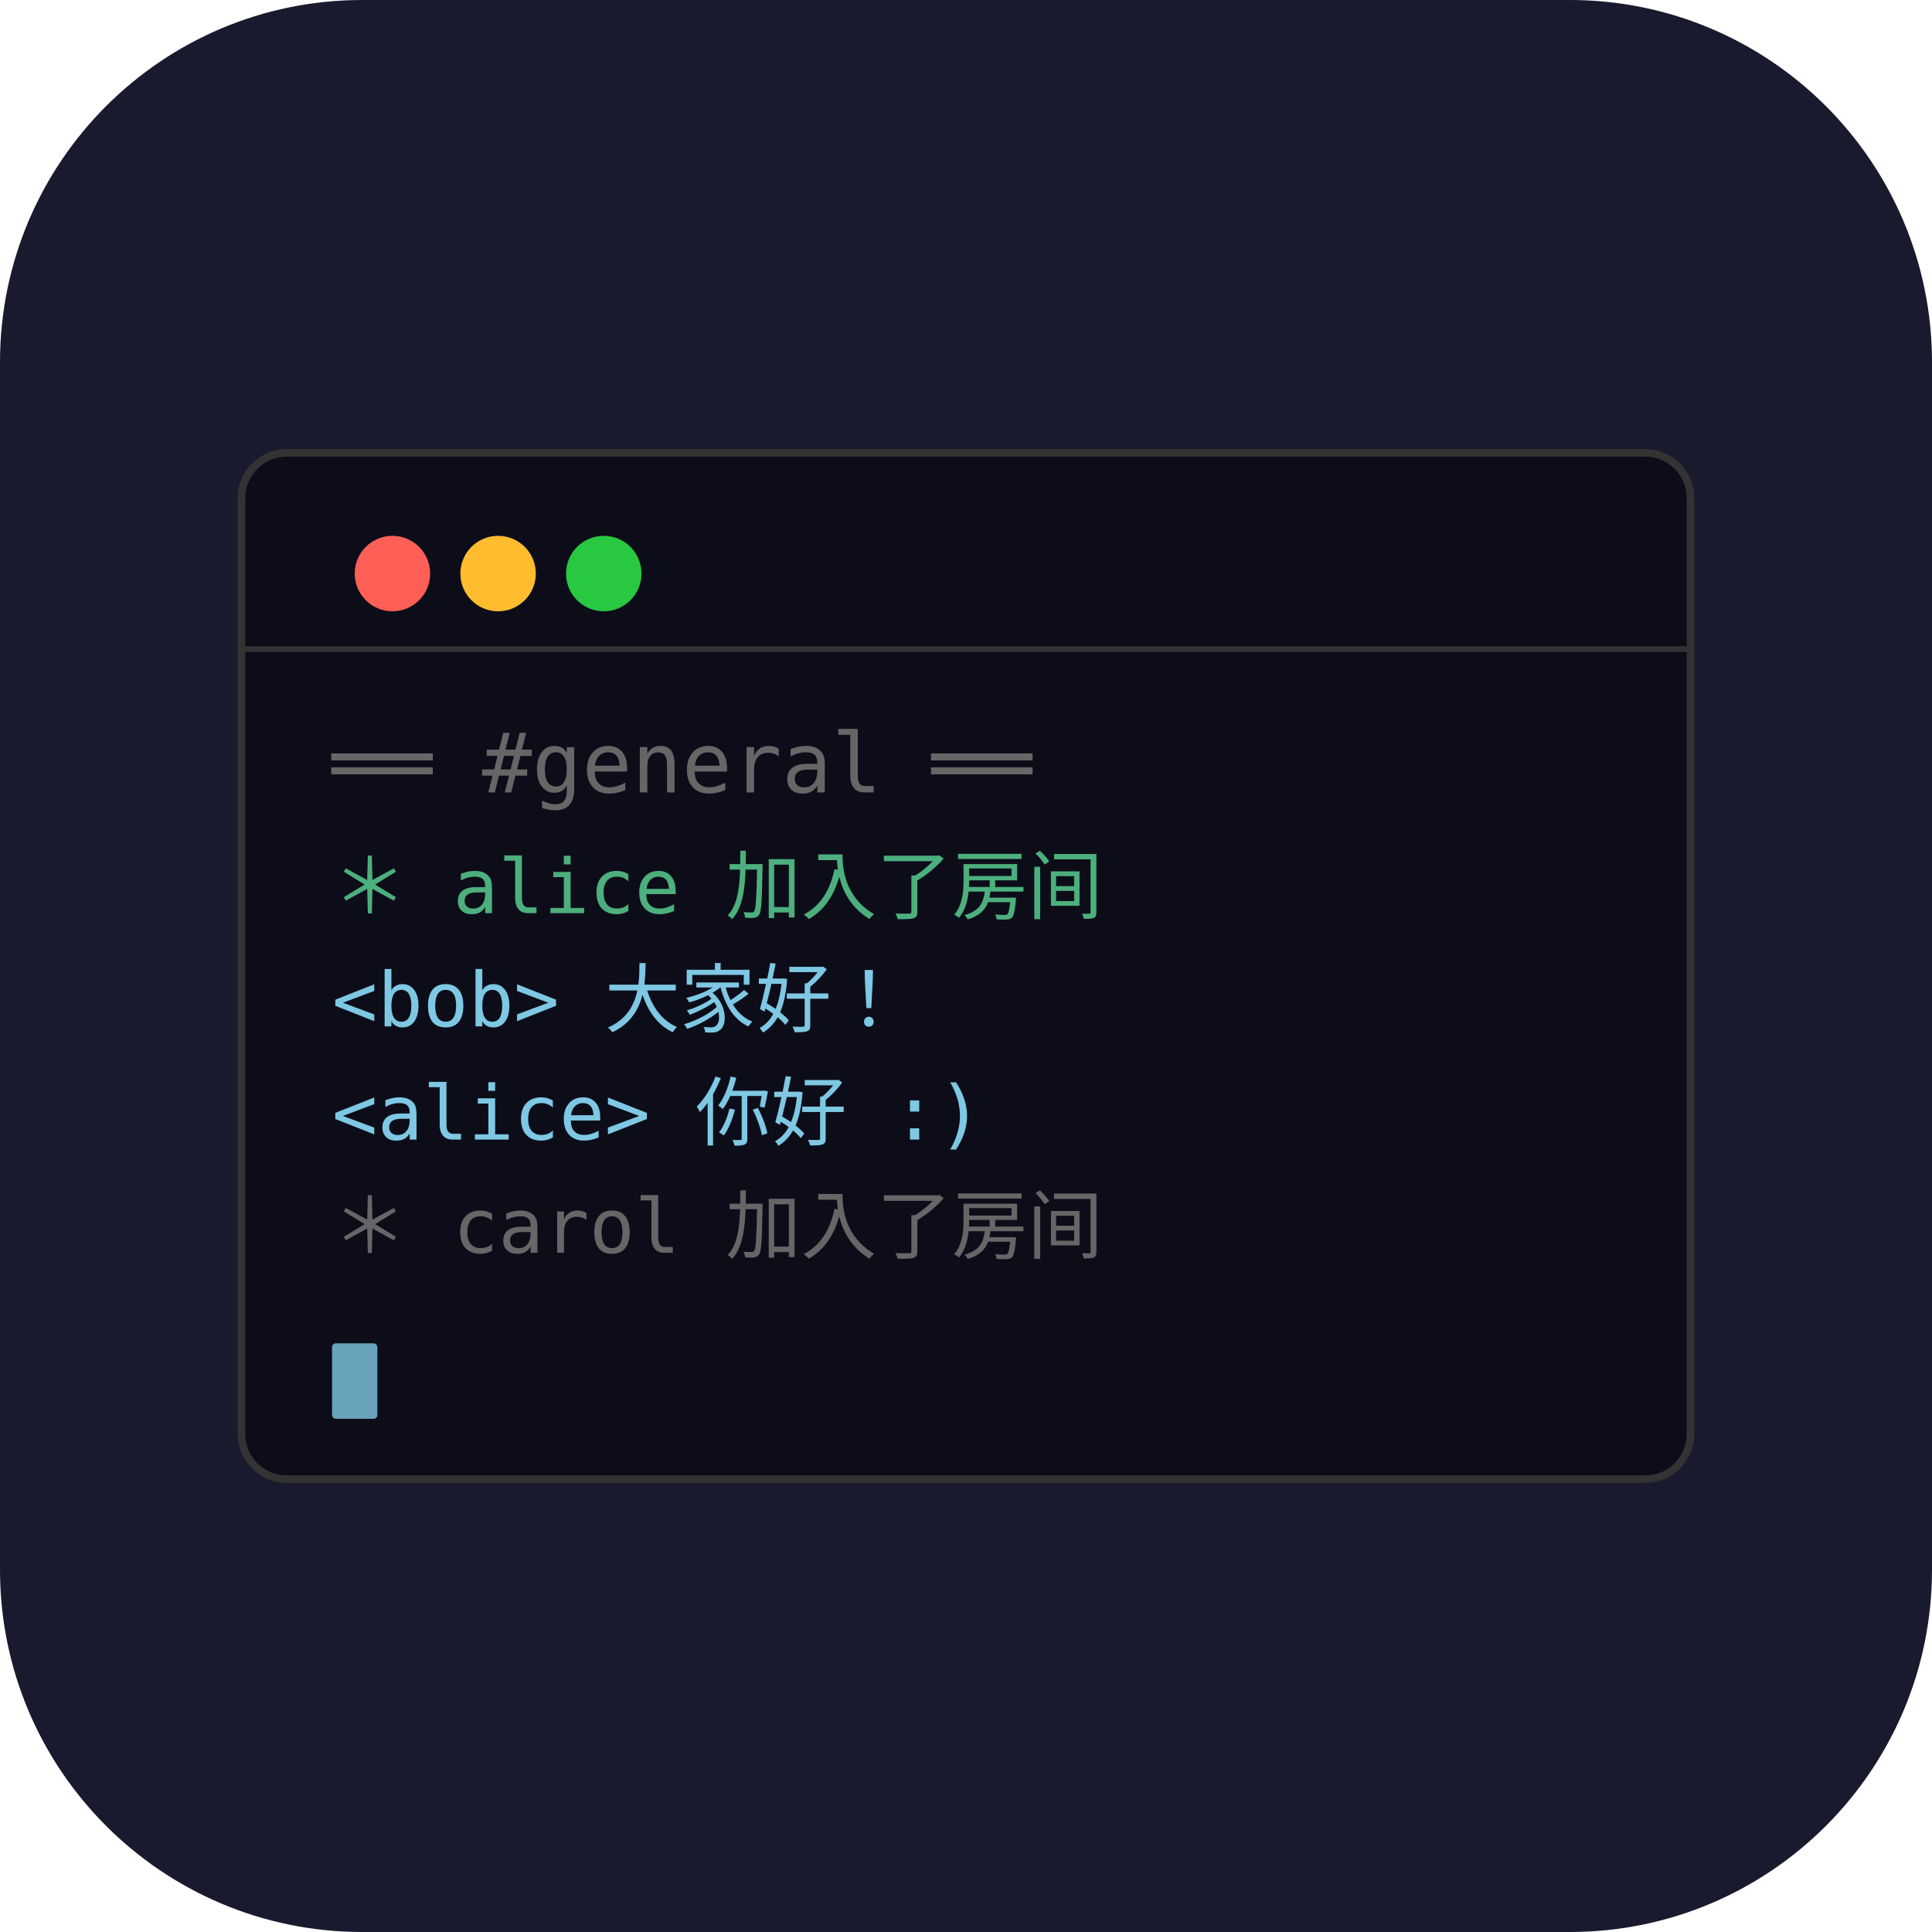
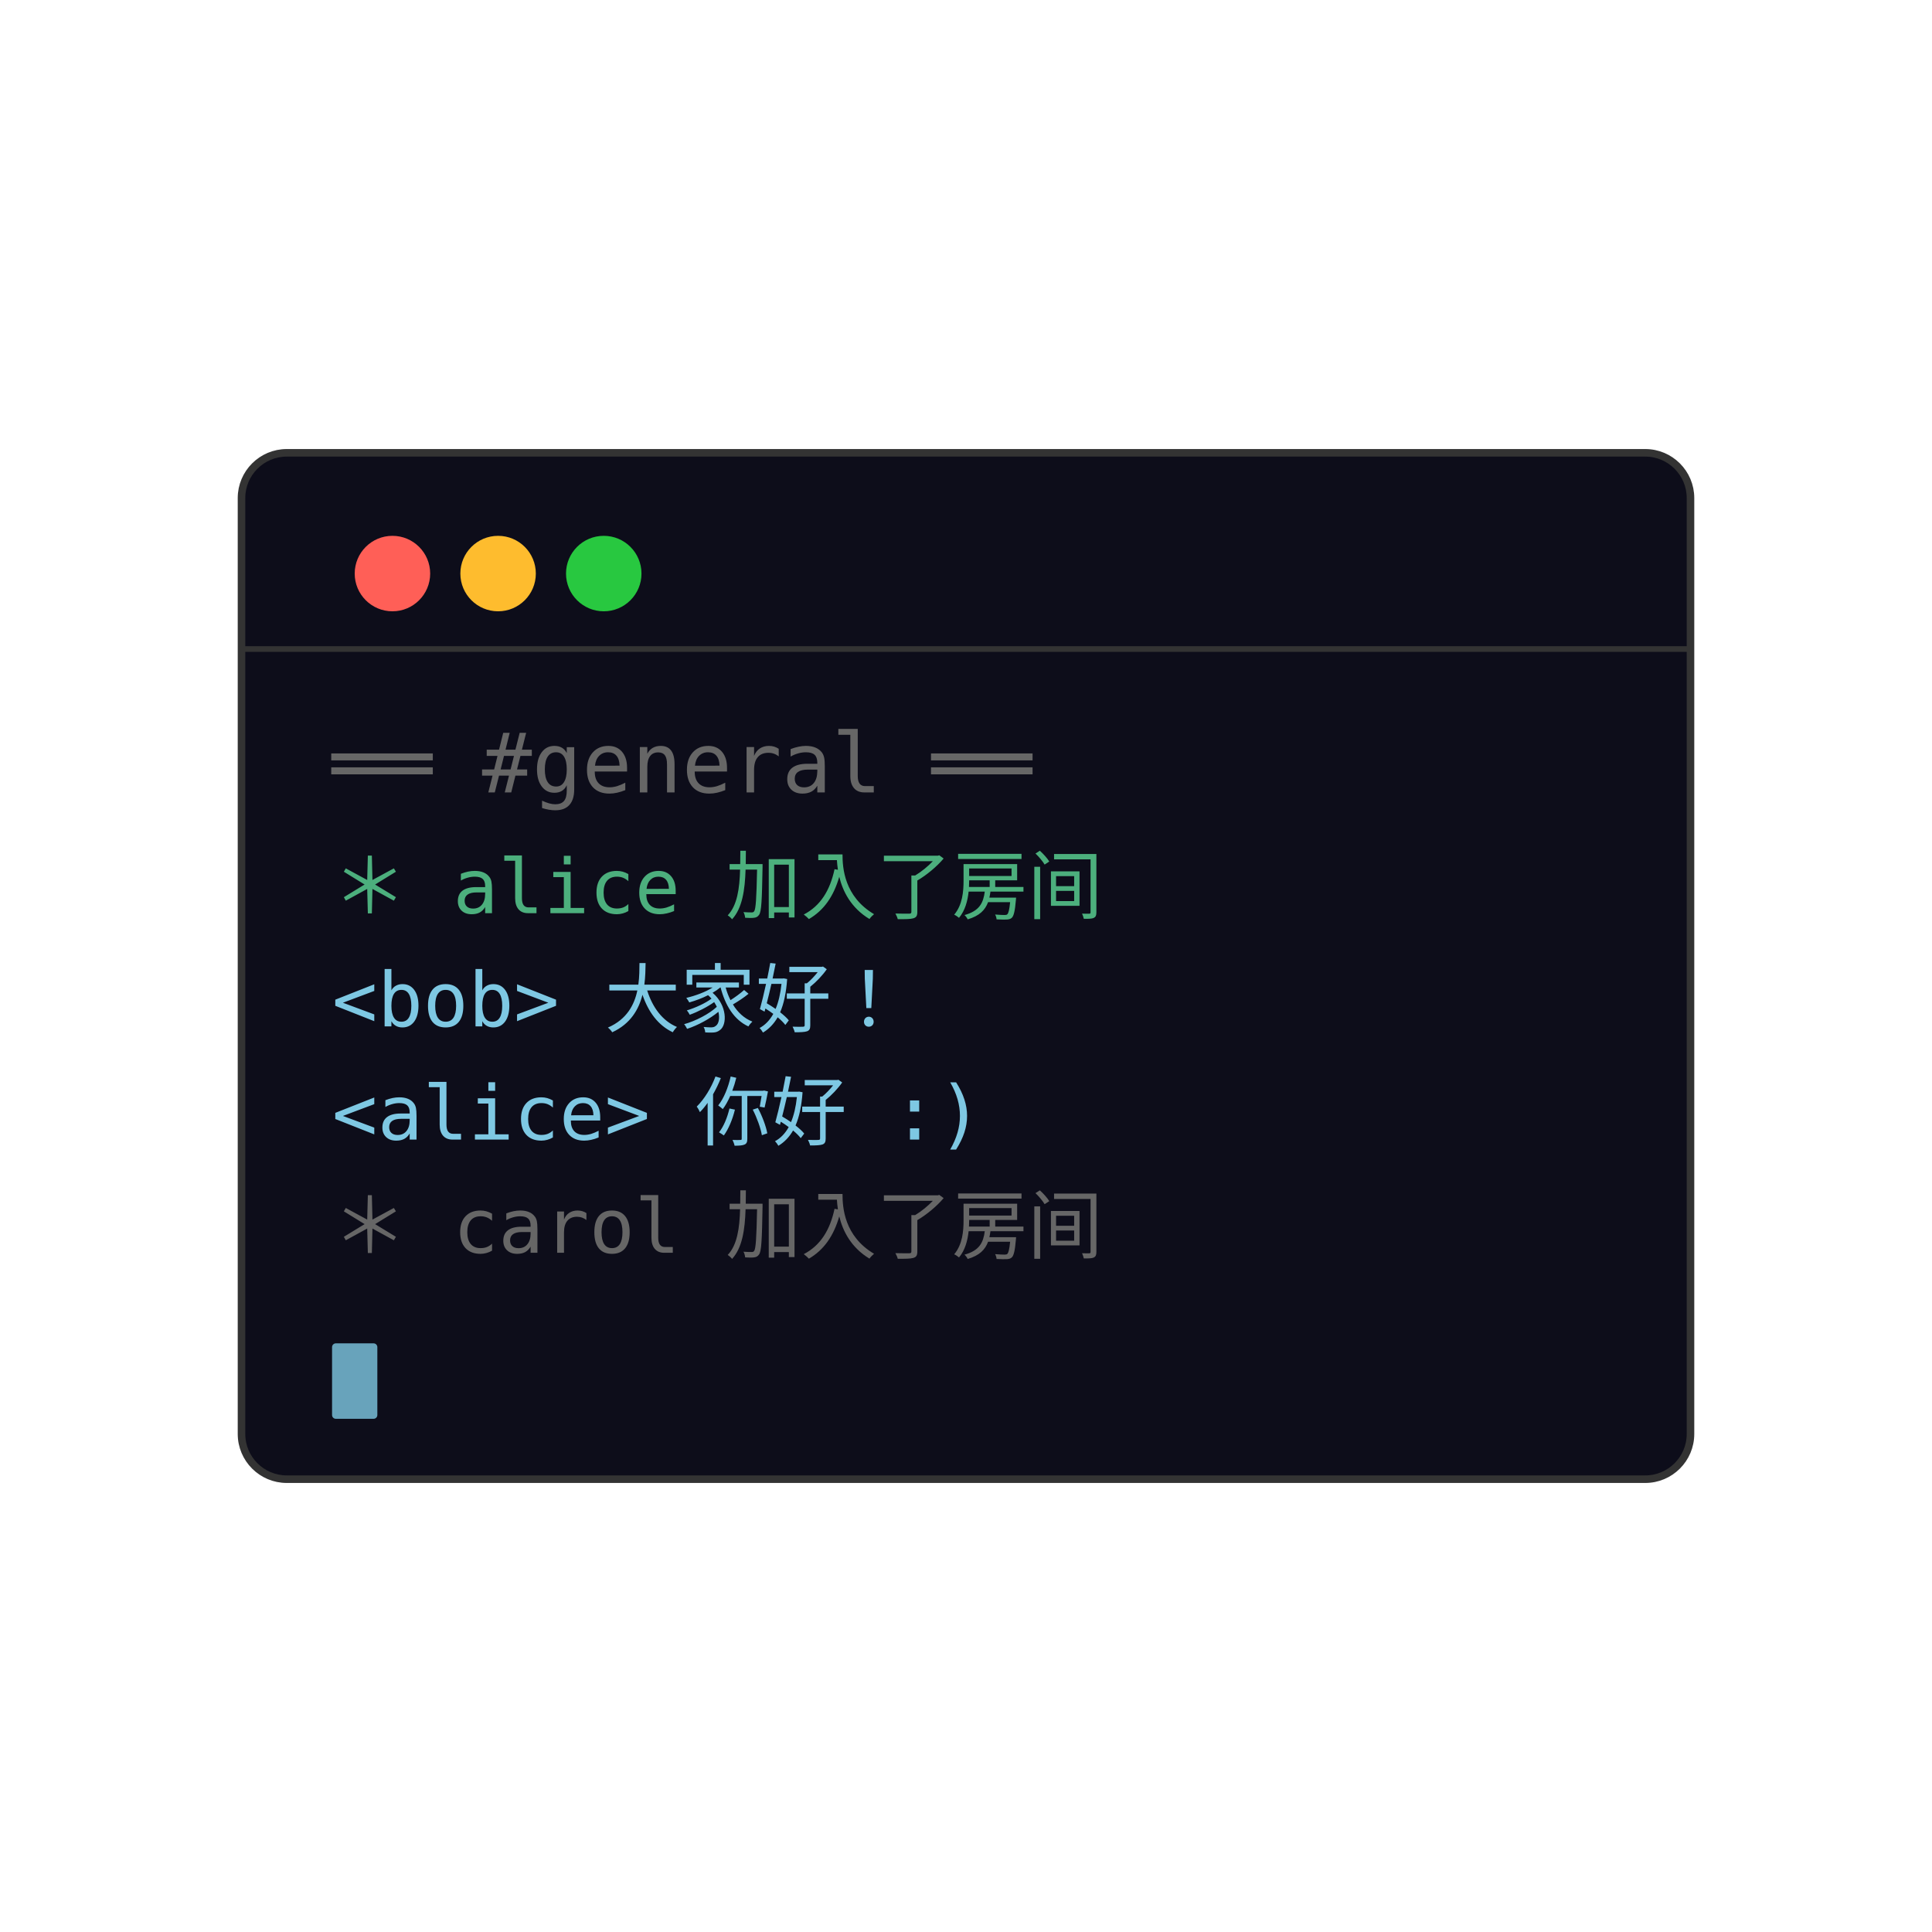
<svg xmlns="http://www.w3.org/2000/svg" viewBox="0 0 512 512" width="512" height="512">
-   <rect width="512" height="512" rx="96" fill="#1a1a2e" />
+   <rect width="512" height="512" rx="96" fill="transparent" />
  <rect x="64" y="120" width="384" height="272" rx="12" fill="#0d0d1a" stroke="#333" stroke-width="2" />
  <circle cx="104" cy="152" r="10" fill="#ff5f57" />
  <circle cx="132" cy="152" r="10" fill="#febc2e" />
  <circle cx="160" cy="152" r="10" fill="#28c840" />
  <line x1="64" y1="172" x2="448" y2="172" stroke="#333" stroke-width="1.5" />
  <text x="88" y="210" font-family="monospace" font-size="22" fill="#666">══ #general ══</text>
  <text x="88" y="242" font-family="monospace" font-size="20" fill="#4caf7d">＊ alice 加入了房间</text>
  <text x="88" y="272" font-family="monospace" font-size="20" fill="#7ec8e3">&lt;bob&gt; 大家好！</text>
  <text x="88" y="302" font-family="monospace" font-size="20" fill="#7ec8e3">&lt;alice&gt; 你好 :)</text>
  <text x="88" y="332" font-family="monospace" font-size="20" fill="#666">＊ carol 加入了房间</text>
  <rect x="88" y="356" width="12" height="20" rx="1" fill="#7ec8e3" opacity="0.8" />
</svg>
